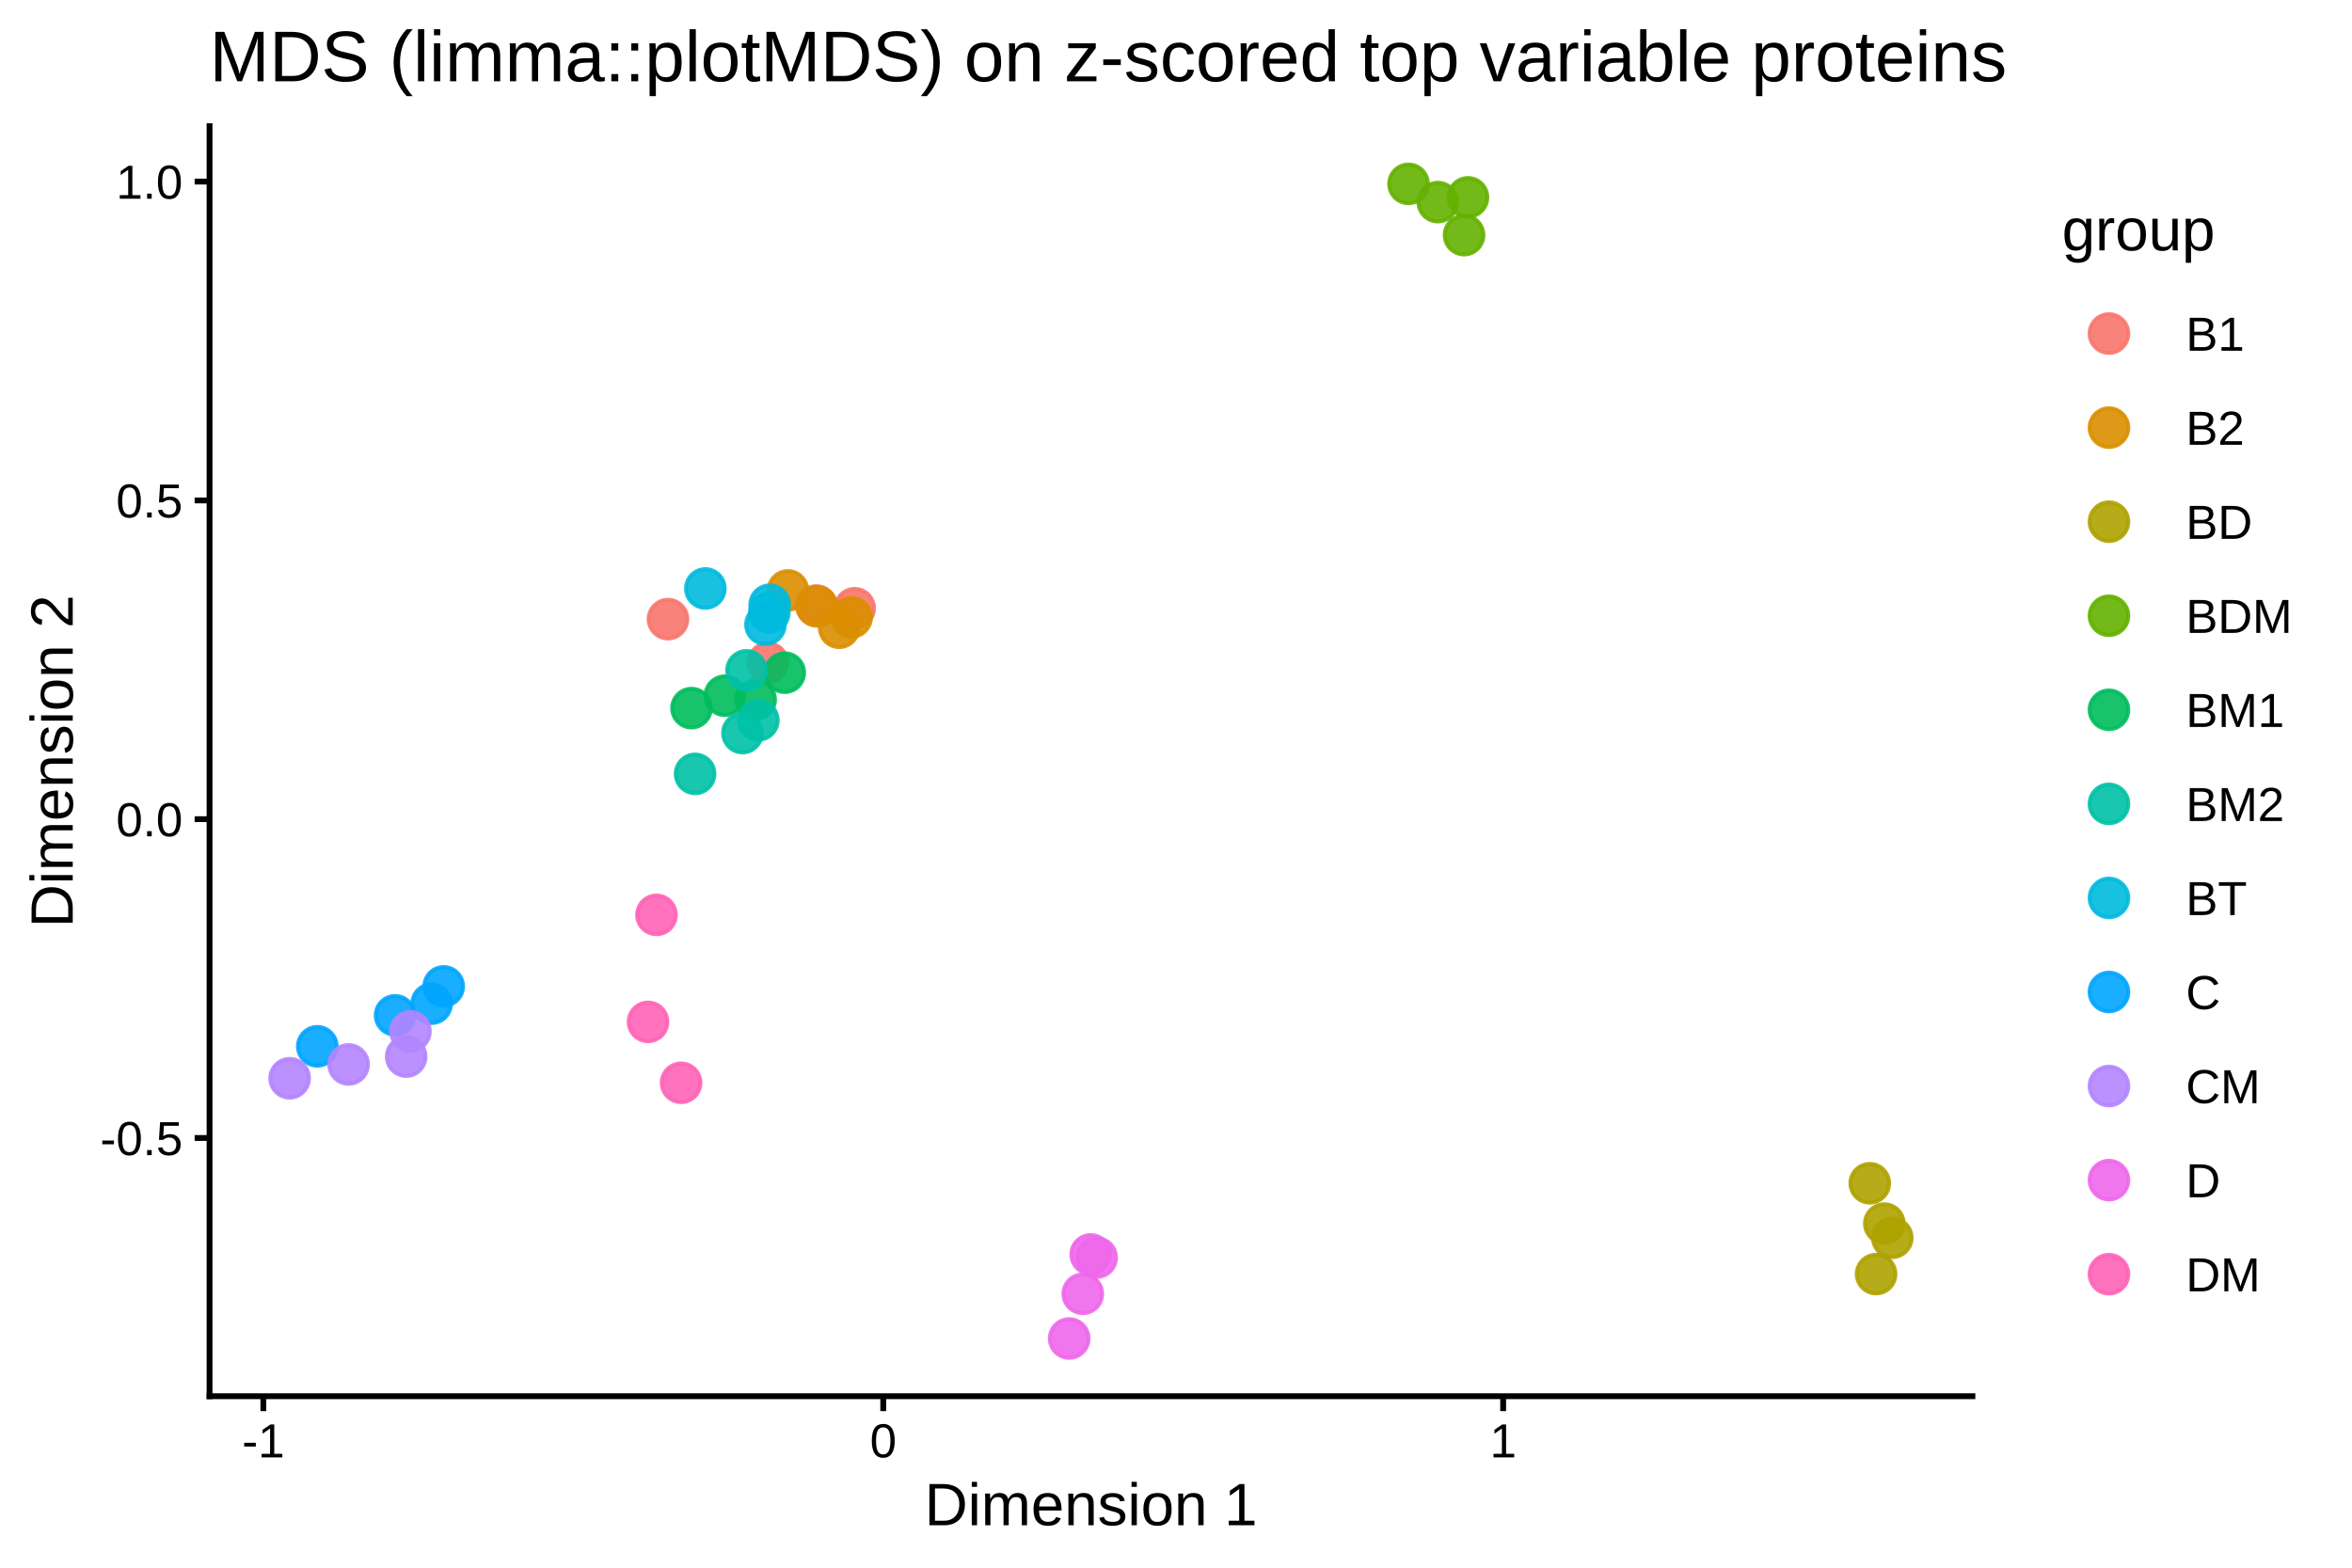
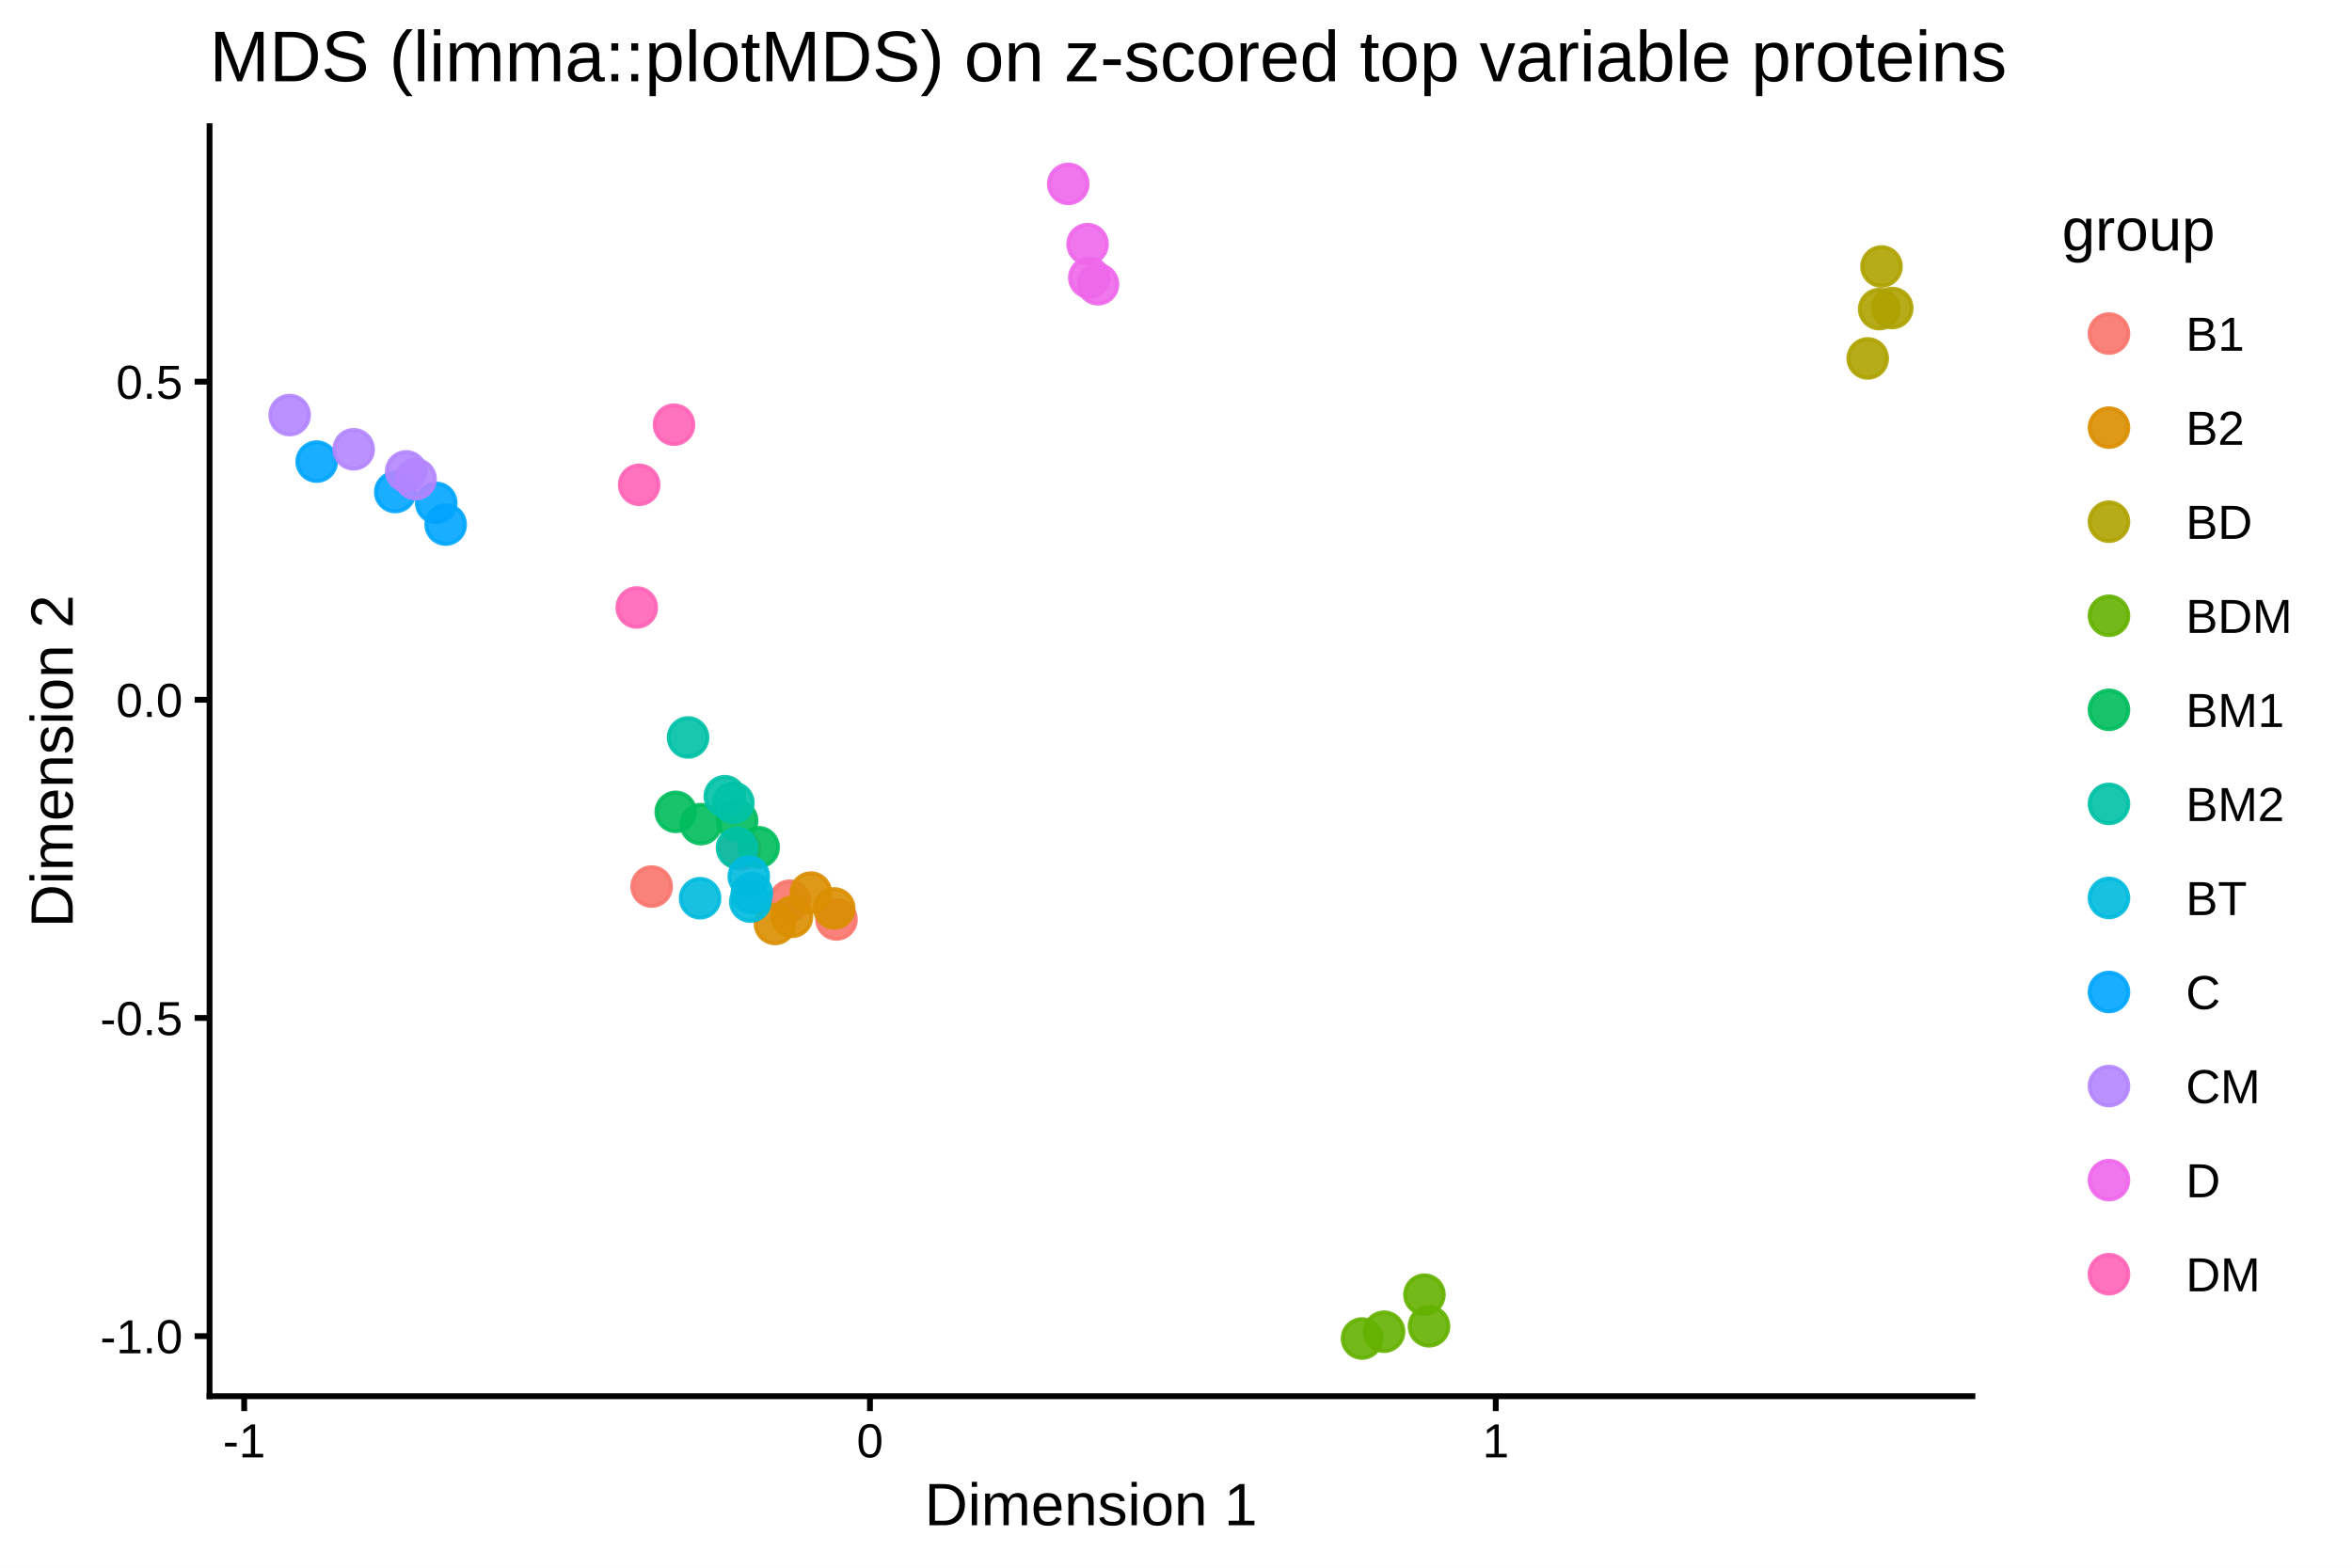
<svg xmlns="http://www.w3.org/2000/svg" width="432.00pt" height="288.00pt" viewBox="0 0 432.00 288.00">
  <g class="svglite">
    <defs>
      <style type="text/css">
    .svglite line, .svglite polyline, .svglite polygon, .svglite path, .svglite rect, .svglite circle {
      fill: none;
      stroke: #000000;
      stroke-linecap: round;
      stroke-linejoin: round;
      stroke-miterlimit: 10.00;
    }
    .svglite text {
      white-space: pre;
    }
    .svglite g.glyphgroup path {
      fill: inherit;
      stroke: none;
    }
  </style>
    </defs>
    <rect width="100%" height="100%" style="stroke: none; fill: #FFFFFF;" />
    <defs>
      <clipPath id="cpMC4wMHw0MzIuMDB8MC4wMHwyODguMDA=">
        <rect x="0.00" y="0.00" width="432.00" height="288.00" />
      </clipPath>
    </defs>
    <g clip-path="url(#cpMC4wMHw0MzIuMDB8MC4wMHwyODguMDA=)">
      <rect x="0" y="0.00" width="432.00" height="288.00" style="stroke-width: 1.07; stroke: #FFFFFF; fill: #FFFFFF;" />
    </g>
    <defs>
      <clipPath id="cpMzguNDl8MzYyLjI4fDIzLjE4fDI1Ni41MA==">
        <rect x="38.49" y="23.18" width="323.79" height="233.33" />
      </clipPath>
    </defs>
    <g clip-path="url(#cpMzguNDl8MzYyLjI4fDIzLjE4fDI1Ni41MA==)">
      <rect x="38.49" y="23.18" width="323.79" height="233.33" style="stroke-width: 1.07; stroke: none; fill: #FFFFFF;" />
-       <circle cx="149.93" cy="111.24" r="3.56" style="stroke-width: 0.71; stroke: #F8766D; stroke-opacity: 0.90; fill: #F8766D; fill-opacity: 0.90;" />
-       <circle cx="156.98" cy="111.74" r="3.56" style="stroke-width: 0.71; stroke: #F8766D; stroke-opacity: 0.90; fill: #F8766D; fill-opacity: 0.90;" />
-       <circle cx="141.05" cy="121.74" r="3.56" style="stroke-width: 0.71; stroke: #F8766D; stroke-opacity: 0.90; fill: #F8766D; fill-opacity: 0.90;" />
-       <circle cx="122.69" cy="113.74" r="3.56" style="stroke-width: 0.71; stroke: #F8766D; stroke-opacity: 0.90; fill: #F8766D; fill-opacity: 0.90;" />
-       <circle cx="150.07" cy="111.40" r="3.56" style="stroke-width: 0.71; stroke: #DB8E00; stroke-opacity: 0.90; fill: #DB8E00; fill-opacity: 0.90;" />
-       <circle cx="144.73" cy="108.47" r="3.56" style="stroke-width: 0.71; stroke: #DB8E00; stroke-opacity: 0.90; fill: #DB8E00; fill-opacity: 0.90;" />
-       <circle cx="156.42" cy="113.42" r="3.56" style="stroke-width: 0.71; stroke: #DB8E00; stroke-opacity: 0.90; fill: #DB8E00; fill-opacity: 0.90;" />
-       <circle cx="154.14" cy="115.32" r="3.56" style="stroke-width: 0.71; stroke: #DB8E00; stroke-opacity: 0.90; fill: #DB8E00; fill-opacity: 0.90;" />
-       <circle cx="344.59" cy="234.06" r="3.56" style="stroke-width: 0.71; stroke: #AEA200; stroke-opacity: 0.90; fill: #AEA200; fill-opacity: 0.90;" />
-       <circle cx="346.10" cy="224.79" r="3.56" style="stroke-width: 0.71; stroke: #AEA200; stroke-opacity: 0.90; fill: #AEA200; fill-opacity: 0.90;" />
-       <circle cx="343.43" cy="217.38" r="3.56" style="stroke-width: 0.71; stroke: #AEA200; stroke-opacity: 0.90; fill: #AEA200; fill-opacity: 0.90;" />
-       <circle cx="347.56" cy="227.39" r="3.56" style="stroke-width: 0.71; stroke: #AEA200; stroke-opacity: 0.90; fill: #AEA200; fill-opacity: 0.90;" />
-       <circle cx="268.91" cy="43.19" r="3.56" style="stroke-width: 0.71; stroke: #64B200; stroke-opacity: 0.90; fill: #64B200; fill-opacity: 0.90;" />
-       <circle cx="269.63" cy="36.26" r="3.56" style="stroke-width: 0.71; stroke: #64B200; stroke-opacity: 0.90; fill: #64B200; fill-opacity: 0.90;" />
-       <circle cx="258.71" cy="33.78" r="3.56" style="stroke-width: 0.71; stroke: #64B200; stroke-opacity: 0.90; fill: #64B200; fill-opacity: 0.90;" />
-       <circle cx="264.09" cy="37.13" r="3.56" style="stroke-width: 0.71; stroke: #64B200; stroke-opacity: 0.90; fill: #64B200; fill-opacity: 0.90;" />
-       <circle cx="133.13" cy="127.81" r="3.56" style="stroke-width: 0.71; stroke: #00BD5C; stroke-opacity: 0.90; fill: #00BD5C; fill-opacity: 0.90;" />
-       <circle cx="127.01" cy="130.09" r="3.56" style="stroke-width: 0.71; stroke: #00BD5C; stroke-opacity: 0.90; fill: #00BD5C; fill-opacity: 0.90;" />
-       <circle cx="144.14" cy="123.58" r="3.56" style="stroke-width: 0.71; stroke: #00BD5C; stroke-opacity: 0.90; fill: #00BD5C; fill-opacity: 0.90;" />
-       <circle cx="138.79" cy="128.55" r="3.56" style="stroke-width: 0.71; stroke: #00BD5C; stroke-opacity: 0.90; fill: #00BD5C; fill-opacity: 0.90;" />
-       <circle cx="139.29" cy="132.33" r="3.56" style="stroke-width: 0.71; stroke: #00C1A7; stroke-opacity: 0.90; fill: #00C1A7; fill-opacity: 0.90;" />
-       <circle cx="137.12" cy="123.15" r="3.56" style="stroke-width: 0.71; stroke: #00C1A7; stroke-opacity: 0.90; fill: #00C1A7; fill-opacity: 0.90;" />
-       <circle cx="136.38" cy="134.67" r="3.56" style="stroke-width: 0.71; stroke: #00C1A7; stroke-opacity: 0.90; fill: #00C1A7; fill-opacity: 0.90;" />
-       <circle cx="127.67" cy="142.17" r="3.56" style="stroke-width: 0.71; stroke: #00C1A7; stroke-opacity: 0.90; fill: #00C1A7; fill-opacity: 0.90;" />
-       <circle cx="129.56" cy="108.11" r="3.56" style="stroke-width: 0.71; stroke: #00BADE; stroke-opacity: 0.90; fill: #00BADE; fill-opacity: 0.90;" />
-       <circle cx="141.30" cy="112.55" r="3.56" style="stroke-width: 0.71; stroke: #00BADE; stroke-opacity: 0.90; fill: #00BADE; fill-opacity: 0.90;" />
-       <circle cx="140.60" cy="114.75" r="3.56" style="stroke-width: 0.71; stroke: #00BADE; stroke-opacity: 0.90; fill: #00BADE; fill-opacity: 0.90;" />
-       <circle cx="141.37" cy="111.10" r="3.56" style="stroke-width: 0.71; stroke: #00BADE; stroke-opacity: 0.90; fill: #00BADE; fill-opacity: 0.90;" />
-       <circle cx="58.28" cy="192.22" r="3.56" style="stroke-width: 0.71; stroke: #00A6FF; stroke-opacity: 0.90; fill: #00A6FF; fill-opacity: 0.90;" />
-       <circle cx="72.57" cy="186.53" r="3.56" style="stroke-width: 0.71; stroke: #00A6FF; stroke-opacity: 0.90; fill: #00A6FF; fill-opacity: 0.90;" />
-       <circle cx="81.49" cy="181.21" r="3.56" style="stroke-width: 0.71; stroke: #00A6FF; stroke-opacity: 0.90; fill: #00A6FF; fill-opacity: 0.90;" />
-       <circle cx="79.28" cy="184.38" r="3.56" style="stroke-width: 0.71; stroke: #00A6FF; stroke-opacity: 0.90; fill: #00A6FF; fill-opacity: 0.90;" />
-       <circle cx="75.39" cy="189.47" r="3.56" style="stroke-width: 0.71; stroke: #B385FF; stroke-opacity: 0.90; fill: #B385FF; fill-opacity: 0.90;" />
-       <circle cx="74.60" cy="194.11" r="3.56" style="stroke-width: 0.71; stroke: #B385FF; stroke-opacity: 0.90; fill: #B385FF; fill-opacity: 0.90;" />
-       <circle cx="64.03" cy="195.55" r="3.56" style="stroke-width: 0.71; stroke: #B385FF; stroke-opacity: 0.90; fill: #B385FF; fill-opacity: 0.90;" />
-       <circle cx="53.20" cy="198.09" r="3.56" style="stroke-width: 0.71; stroke: #B385FF; stroke-opacity: 0.90; fill: #B385FF; fill-opacity: 0.90;" />
-       <circle cx="201.43" cy="231.03" r="3.56" style="stroke-width: 0.71; stroke: #EF67EB; stroke-opacity: 0.90; fill: #EF67EB; fill-opacity: 0.90;" />
-       <circle cx="200.33" cy="230.45" r="3.56" style="stroke-width: 0.71; stroke: #EF67EB; stroke-opacity: 0.90; fill: #EF67EB; fill-opacity: 0.90;" />
-       <circle cx="196.38" cy="245.90" r="3.56" style="stroke-width: 0.71; stroke: #EF67EB; stroke-opacity: 0.90; fill: #EF67EB; fill-opacity: 0.90;" />
-       <circle cx="198.88" cy="237.69" r="3.56" style="stroke-width: 0.71; stroke: #EF67EB; stroke-opacity: 0.90; fill: #EF67EB; fill-opacity: 0.90;" />
-       <circle cx="119.03" cy="187.73" r="3.56" style="stroke-width: 0.71; stroke: #FF63B6; stroke-opacity: 0.90; fill: #FF63B6; fill-opacity: 0.90;" />
-       <circle cx="125.10" cy="198.92" r="3.56" style="stroke-width: 0.71; stroke: #FF63B6; stroke-opacity: 0.90; fill: #FF63B6; fill-opacity: 0.90;" />
-       <circle cx="120.58" cy="168.07" r="3.56" style="stroke-width: 0.71; stroke: #FF63B6; stroke-opacity: 0.90; fill: #FF63B6; fill-opacity: 0.90;" />
+       <circle cx="145.05" cy="165.47" r="3.56" style="stroke-width: 0.71; stroke: #F8766D; stroke-opacity: 0.90; fill: #F8766D; fill-opacity: 0.90;" />
+       <circle cx="153.64" cy="168.91" r="3.56" style="stroke-width: 0.71; stroke: #F8766D; stroke-opacity: 0.90; fill: #F8766D; fill-opacity: 0.90;" />
+       <circle cx="135.93" cy="156.05" r="3.56" style="stroke-width: 0.71; stroke: #F8766D; stroke-opacity: 0.90; fill: #F8766D; fill-opacity: 0.90;" />
+       <circle cx="119.69" cy="162.87" r="3.56" style="stroke-width: 0.71; stroke: #F8766D; stroke-opacity: 0.90; fill: #F8766D; fill-opacity: 0.90;" />
+       <circle cx="145.47" cy="168.43" r="3.56" style="stroke-width: 0.71; stroke: #DB8E00; stroke-opacity: 0.90; fill: #DB8E00; fill-opacity: 0.90;" />
+       <circle cx="142.35" cy="169.74" r="3.56" style="stroke-width: 0.71; stroke: #DB8E00; stroke-opacity: 0.90; fill: #DB8E00; fill-opacity: 0.90;" />
+       <circle cx="153.23" cy="166.89" r="3.56" style="stroke-width: 0.71; stroke: #DB8E00; stroke-opacity: 0.90; fill: #DB8E00; fill-opacity: 0.90;" />
+       <circle cx="148.94" cy="163.98" r="3.56" style="stroke-width: 0.71; stroke: #DB8E00; stroke-opacity: 0.90; fill: #DB8E00; fill-opacity: 0.90;" />
+       <circle cx="345.58" cy="48.96" r="3.56" style="stroke-width: 0.71; stroke: #AEA200; stroke-opacity: 0.90; fill: #AEA200; fill-opacity: 0.90;" />
+       <circle cx="345.16" cy="56.78" r="3.56" style="stroke-width: 0.71; stroke: #AEA200; stroke-opacity: 0.90; fill: #AEA200; fill-opacity: 0.90;" />
+       <circle cx="343.05" cy="65.85" r="3.56" style="stroke-width: 0.71; stroke: #AEA200; stroke-opacity: 0.90; fill: #AEA200; fill-opacity: 0.90;" />
+       <circle cx="347.56" cy="56.59" r="3.56" style="stroke-width: 0.71; stroke: #AEA200; stroke-opacity: 0.90; fill: #AEA200; fill-opacity: 0.90;" />
+       <circle cx="261.63" cy="237.85" r="3.56" style="stroke-width: 0.71; stroke: #64B200; stroke-opacity: 0.90; fill: #64B200; fill-opacity: 0.90;" />
+       <circle cx="262.47" cy="243.65" r="3.56" style="stroke-width: 0.71; stroke: #64B200; stroke-opacity: 0.90; fill: #64B200; fill-opacity: 0.90;" />
+       <circle cx="250.17" cy="245.90" r="3.56" style="stroke-width: 0.71; stroke: #64B200; stroke-opacity: 0.90; fill: #64B200; fill-opacity: 0.90;" />
+       <circle cx="254.22" cy="244.65" r="3.56" style="stroke-width: 0.71; stroke: #64B200; stroke-opacity: 0.90; fill: #64B200; fill-opacity: 0.90;" />
+       <circle cx="128.73" cy="151.40" r="3.56" style="stroke-width: 0.71; stroke: #00BD5C; stroke-opacity: 0.90; fill: #00BD5C; fill-opacity: 0.90;" />
+       <circle cx="124.12" cy="149.15" r="3.56" style="stroke-width: 0.71; stroke: #00BD5C; stroke-opacity: 0.90; fill: #00BD5C; fill-opacity: 0.90;" />
+       <circle cx="139.34" cy="155.65" r="3.56" style="stroke-width: 0.71; stroke: #00BD5C; stroke-opacity: 0.90; fill: #00BD5C; fill-opacity: 0.90;" />
+       <circle cx="135.39" cy="150.79" r="3.56" style="stroke-width: 0.71; stroke: #00BD5C; stroke-opacity: 0.90; fill: #00BD5C; fill-opacity: 0.90;" />
+       <circle cx="134.70" cy="147.48" r="3.56" style="stroke-width: 0.71; stroke: #00C1A7; stroke-opacity: 0.90; fill: #00C1A7; fill-opacity: 0.90;" />
+       <circle cx="135.37" cy="155.77" r="3.56" style="stroke-width: 0.71; stroke: #00C1A7; stroke-opacity: 0.90; fill: #00C1A7; fill-opacity: 0.90;" />
+       <circle cx="133.13" cy="146.27" r="3.56" style="stroke-width: 0.71; stroke: #00C1A7; stroke-opacity: 0.90; fill: #00C1A7; fill-opacity: 0.90;" />
+       <circle cx="126.38" cy="135.48" r="3.56" style="stroke-width: 0.71; stroke: #00C1A7; stroke-opacity: 0.90; fill: #00C1A7; fill-opacity: 0.90;" />
+       <circle cx="128.59" cy="165.01" r="3.56" style="stroke-width: 0.71; stroke: #00BADE; stroke-opacity: 0.90; fill: #00BADE; fill-opacity: 0.90;" />
+       <circle cx="138.10" cy="164.08" r="3.56" style="stroke-width: 0.71; stroke: #00BADE; stroke-opacity: 0.90; fill: #00BADE; fill-opacity: 0.90;" />
+       <circle cx="137.53" cy="161.01" r="3.56" style="stroke-width: 0.71; stroke: #00BADE; stroke-opacity: 0.90; fill: #00BADE; fill-opacity: 0.90;" />
+       <circle cx="137.81" cy="165.63" r="3.56" style="stroke-width: 0.71; stroke: #00BADE; stroke-opacity: 0.90; fill: #00BADE; fill-opacity: 0.90;" />
+       <circle cx="58.17" cy="84.80" r="3.56" style="stroke-width: 0.71; stroke: #00A6FF; stroke-opacity: 0.90; fill: #00A6FF; fill-opacity: 0.90;" />
+       <circle cx="72.60" cy="90.39" r="3.56" style="stroke-width: 0.71; stroke: #00A6FF; stroke-opacity: 0.90; fill: #00A6FF; fill-opacity: 0.90;" />
+       <circle cx="81.86" cy="96.37" r="3.56" style="stroke-width: 0.71; stroke: #00A6FF; stroke-opacity: 0.90; fill: #00A6FF; fill-opacity: 0.90;" />
+       <circle cx="80.12" cy="92.39" r="3.56" style="stroke-width: 0.71; stroke: #00A6FF; stroke-opacity: 0.90; fill: #00A6FF; fill-opacity: 0.90;" />
+       <circle cx="76.34" cy="88.03" r="3.56" style="stroke-width: 0.71; stroke: #B385FF; stroke-opacity: 0.90; fill: #B385FF; fill-opacity: 0.90;" />
+       <circle cx="74.60" cy="86.60" r="3.56" style="stroke-width: 0.71; stroke: #B385FF; stroke-opacity: 0.90; fill: #B385FF; fill-opacity: 0.90;" />
+       <circle cx="64.96" cy="82.54" r="3.56" style="stroke-width: 0.71; stroke: #B385FF; stroke-opacity: 0.90; fill: #B385FF; fill-opacity: 0.90;" />
+       <circle cx="53.20" cy="76.25" r="3.56" style="stroke-width: 0.71; stroke: #B385FF; stroke-opacity: 0.90; fill: #B385FF; fill-opacity: 0.90;" />
+       <circle cx="201.67" cy="52.22" r="3.56" style="stroke-width: 0.71; stroke: #EF67EB; stroke-opacity: 0.90; fill: #EF67EB; fill-opacity: 0.90;" />
+       <circle cx="200.08" cy="51.02" r="3.56" style="stroke-width: 0.71; stroke: #EF67EB; stroke-opacity: 0.90; fill: #EF67EB; fill-opacity: 0.90;" />
+       <circle cx="196.21" cy="33.78" r="3.56" style="stroke-width: 0.71; stroke: #EF67EB; stroke-opacity: 0.90; fill: #EF67EB; fill-opacity: 0.90;" />
+       <circle cx="199.76" cy="44.85" r="3.56" style="stroke-width: 0.71; stroke: #EF67EB; stroke-opacity: 0.90; fill: #EF67EB; fill-opacity: 0.90;" />
+       <circle cx="117.40" cy="89.06" r="3.56" style="stroke-width: 0.71; stroke: #FF63B6; stroke-opacity: 0.90; fill: #FF63B6; fill-opacity: 0.90;" />
+       <circle cx="123.80" cy="78.02" r="3.56" style="stroke-width: 0.71; stroke: #FF63B6; stroke-opacity: 0.90; fill: #FF63B6; fill-opacity: 0.90;" />
+       <circle cx="116.96" cy="111.60" r="3.56" style="stroke-width: 0.71; stroke: #FF63B6; stroke-opacity: 0.90; fill: #FF63B6; fill-opacity: 0.90;" />
    </g>
    <g clip-path="url(#cpMC4wMHw0MzIuMDB8MC4wMHwyODguMDA=)">
      <polyline points="38.49,256.50 38.49,23.18 " style="stroke-width: 1.07; stroke-linecap: square;" />
-       <text x="33.56" y="212.21" text-anchor="end" style="font-size: 8.80px; font-family: &quot;Arial&quot;;" textLength="15.14px" lengthAdjust="spacingAndGlyphs">-0.5</text>
-       <text x="33.56" y="153.64" text-anchor="end" style="font-size: 8.80px; font-family: &quot;Arial&quot;;" textLength="12.22px" lengthAdjust="spacingAndGlyphs">0.0</text>
-       <text x="33.56" y="95.08" text-anchor="end" style="font-size: 8.80px; font-family: &quot;Arial&quot;;" textLength="12.22px" lengthAdjust="spacingAndGlyphs">0.5</text>
-       <text x="33.56" y="36.51" text-anchor="end" style="font-size: 8.80px; font-family: &quot;Arial&quot;;" textLength="12.22px" lengthAdjust="spacingAndGlyphs">1.0</text>
-       <polyline points="35.75,209.06 38.49,209.06 " style="stroke-width: 1.07; stroke-linecap: butt;" />
-       <polyline points="35.75,150.49 38.49,150.49 " style="stroke-width: 1.07; stroke-linecap: butt;" />
-       <polyline points="35.75,91.93 38.49,91.93 " style="stroke-width: 1.07; stroke-linecap: butt;" />
-       <polyline points="35.75,33.36 38.49,33.36 " style="stroke-width: 1.07; stroke-linecap: butt;" />
+       <text x="33.56" y="248.61" text-anchor="end" style="font-size: 8.80px; font-family: &quot;Arial&quot;;" textLength="15.14px" lengthAdjust="spacingAndGlyphs">-1.0</text>
+       <text x="33.56" y="190.16" text-anchor="end" style="font-size: 8.80px; font-family: &quot;Arial&quot;;" textLength="15.14px" lengthAdjust="spacingAndGlyphs">-0.5</text>
+       <text x="33.56" y="131.71" text-anchor="end" style="font-size: 8.80px; font-family: &quot;Arial&quot;;" textLength="12.22px" lengthAdjust="spacingAndGlyphs">0.0</text>
+       <text x="33.56" y="73.27" text-anchor="end" style="font-size: 8.80px; font-family: &quot;Arial&quot;;" textLength="12.22px" lengthAdjust="spacingAndGlyphs">0.5</text>
+       <polyline points="35.75,245.46 38.49,245.46 " style="stroke-width: 1.07; stroke-linecap: butt;" />
+       <polyline points="35.75,187.01 38.49,187.01 " style="stroke-width: 1.07; stroke-linecap: butt;" />
+       <polyline points="35.75,128.56 38.49,128.56 " style="stroke-width: 1.07; stroke-linecap: butt;" />
+       <polyline points="35.75,70.12 38.49,70.12 " style="stroke-width: 1.07; stroke-linecap: butt;" />
      <polyline points="38.49,256.50 362.28,256.50 " style="stroke-width: 1.07; stroke-linecap: square;" />
-       <polyline points="48.37,259.24 48.37,256.50 " style="stroke-width: 1.07; stroke-linecap: butt;" />
-       <polyline points="162.23,259.24 162.23,256.50 " style="stroke-width: 1.07; stroke-linecap: butt;" />
-       <polyline points="276.09,259.24 276.09,256.50 " style="stroke-width: 1.07; stroke-linecap: butt;" />
-       <text x="48.37" y="267.74" text-anchor="middle" style="font-size: 8.80px; font-family: &quot;Arial&quot;;" textLength="7.81px" lengthAdjust="spacingAndGlyphs">-1</text>
-       <text x="162.23" y="267.74" text-anchor="middle" style="font-size: 8.80px; font-family: &quot;Arial&quot;;" textLength="4.89px" lengthAdjust="spacingAndGlyphs">0</text>
-       <text x="276.09" y="267.74" text-anchor="middle" style="font-size: 8.80px; font-family: &quot;Arial&quot;;" textLength="4.89px" lengthAdjust="spacingAndGlyphs">1</text>
+       <polyline points="44.85,259.24 44.85,256.50 " style="stroke-width: 1.07; stroke-linecap: butt;" />
+       <polyline points="159.79,259.24 159.79,256.50 " style="stroke-width: 1.07; stroke-linecap: butt;" />
+       <polyline points="274.73,259.24 274.73,256.50 " style="stroke-width: 1.07; stroke-linecap: butt;" />
+       <text x="44.85" y="267.74" text-anchor="middle" style="font-size: 8.80px; font-family: &quot;Arial&quot;;" textLength="7.81px" lengthAdjust="spacingAndGlyphs">-1</text>
+       <text x="159.79" y="267.74" text-anchor="middle" style="font-size: 8.80px; font-family: &quot;Arial&quot;;" textLength="4.89px" lengthAdjust="spacingAndGlyphs">0</text>
+       <text x="274.73" y="267.74" text-anchor="middle" style="font-size: 8.80px; font-family: &quot;Arial&quot;;" textLength="4.89px" lengthAdjust="spacingAndGlyphs">1</text>
      <text x="200.38" y="280.20" text-anchor="middle" style="font-size: 11.00px; font-family: &quot;Arial&quot;;" textLength="61.16px" lengthAdjust="spacingAndGlyphs">Dimension 1</text>
      <text transform="translate(13.36,139.84) rotate(-90)" text-anchor="middle" style="font-size: 11.00px; font-family: &quot;Arial&quot;;" textLength="61.16px" lengthAdjust="spacingAndGlyphs">Dimension 2</text>
      <rect x="373.24" y="31.48" width="53.28" height="216.71" style="stroke-width: 1.07; stroke: none; fill: #FFFFFF;" />
      <text x="378.72" y="46.00" style="font-size: 11.00px; font-family: &quot;Arial&quot;;" textLength="28.16px" lengthAdjust="spacingAndGlyphs">group</text>
      <rect x="378.72" y="52.64" width="17.28" height="17.28" style="stroke-width: 1.07; stroke: none; fill: #FFFFFF;" />
      <circle cx="387.36" cy="61.28" r="3.56" style="stroke-width: 0.71; stroke: #F8766D; stroke-opacity: 0.90; fill: #F8766D; fill-opacity: 0.90;" />
      <rect x="378.72" y="69.92" width="17.28" height="17.28" style="stroke-width: 1.07; stroke: none; fill: #FFFFFF;" />
      <circle cx="387.36" cy="78.56" r="3.56" style="stroke-width: 0.71; stroke: #DB8E00; stroke-opacity: 0.90; fill: #DB8E00; fill-opacity: 0.90;" />
      <rect x="378.72" y="87.20" width="17.28" height="17.28" style="stroke-width: 1.07; stroke: none; fill: #FFFFFF;" />
      <circle cx="387.36" cy="95.84" r="3.56" style="stroke-width: 0.71; stroke: #AEA200; stroke-opacity: 0.90; fill: #AEA200; fill-opacity: 0.90;" />
      <rect x="378.72" y="104.48" width="17.28" height="17.28" style="stroke-width: 1.07; stroke: none; fill: #FFFFFF;" />
      <circle cx="387.36" cy="113.12" r="3.56" style="stroke-width: 0.71; stroke: #64B200; stroke-opacity: 0.90; fill: #64B200; fill-opacity: 0.90;" />
      <rect x="378.72" y="121.76" width="17.28" height="17.28" style="stroke-width: 1.07; stroke: none; fill: #FFFFFF;" />
      <circle cx="387.36" cy="130.40" r="3.56" style="stroke-width: 0.71; stroke: #00BD5C; stroke-opacity: 0.90; fill: #00BD5C; fill-opacity: 0.90;" />
      <rect x="378.72" y="139.04" width="17.28" height="17.28" style="stroke-width: 1.07; stroke: none; fill: #FFFFFF;" />
      <circle cx="387.36" cy="147.68" r="3.56" style="stroke-width: 0.71; stroke: #00C1A7; stroke-opacity: 0.90; fill: #00C1A7; fill-opacity: 0.90;" />
      <rect x="378.72" y="156.32" width="17.28" height="17.28" style="stroke-width: 1.07; stroke: none; fill: #FFFFFF;" />
      <circle cx="387.36" cy="164.96" r="3.56" style="stroke-width: 0.71; stroke: #00BADE; stroke-opacity: 0.90; fill: #00BADE; fill-opacity: 0.90;" />
      <rect x="378.72" y="173.60" width="17.28" height="17.28" style="stroke-width: 1.07; stroke: none; fill: #FFFFFF;" />
      <circle cx="387.36" cy="182.24" r="3.56" style="stroke-width: 0.71; stroke: #00A6FF; stroke-opacity: 0.90; fill: #00A6FF; fill-opacity: 0.90;" />
      <rect x="378.72" y="190.88" width="17.28" height="17.28" style="stroke-width: 1.07; stroke: none; fill: #FFFFFF;" />
      <circle cx="387.36" cy="199.52" r="3.56" style="stroke-width: 0.71; stroke: #B385FF; stroke-opacity: 0.90; fill: #B385FF; fill-opacity: 0.90;" />
      <rect x="378.72" y="208.16" width="17.28" height="17.28" style="stroke-width: 1.07; stroke: none; fill: #FFFFFF;" />
      <circle cx="387.36" cy="216.80" r="3.56" style="stroke-width: 0.71; stroke: #EF67EB; stroke-opacity: 0.90; fill: #EF67EB; fill-opacity: 0.90;" />
      <rect x="378.72" y="225.44" width="17.28" height="17.28" style="stroke-width: 1.07; stroke: none; fill: #FFFFFF;" />
      <circle cx="387.36" cy="234.08" r="3.56" style="stroke-width: 0.71; stroke: #FF63B6; stroke-opacity: 0.90; fill: #FF63B6; fill-opacity: 0.90;" />
      <text x="401.48" y="64.43" style="font-size: 8.80px; font-family: &quot;Arial&quot;;" textLength="10.77px" lengthAdjust="spacingAndGlyphs">B1</text>
      <text x="401.48" y="81.71" style="font-size: 8.80px; font-family: &quot;Arial&quot;;" textLength="10.77px" lengthAdjust="spacingAndGlyphs">B2</text>
      <text x="401.48" y="98.99" style="font-size: 8.80px; font-family: &quot;Arial&quot;;" textLength="12.23px" lengthAdjust="spacingAndGlyphs">BD</text>
      <text x="401.48" y="116.27" style="font-size: 8.80px; font-family: &quot;Arial&quot;;" textLength="19.56px" lengthAdjust="spacingAndGlyphs">BDM</text>
      <text x="401.48" y="133.55" style="font-size: 8.80px; font-family: &quot;Arial&quot;;" textLength="18.09px" lengthAdjust="spacingAndGlyphs">BM1</text>
      <text x="401.48" y="150.83" style="font-size: 8.80px; font-family: &quot;Arial&quot;;" textLength="18.09px" lengthAdjust="spacingAndGlyphs">BM2</text>
      <text x="401.48" y="168.11" style="font-size: 8.80px; font-family: &quot;Arial&quot;;" textLength="11.25px" lengthAdjust="spacingAndGlyphs">BT</text>
      <text x="401.48" y="185.39" style="font-size: 8.80px; font-family: &quot;Arial&quot;;" textLength="6.36px" lengthAdjust="spacingAndGlyphs">C</text>
      <text x="401.48" y="202.67" style="font-size: 8.80px; font-family: &quot;Arial&quot;;" textLength="13.69px" lengthAdjust="spacingAndGlyphs">CM</text>
      <text x="401.48" y="219.95" style="font-size: 8.80px; font-family: &quot;Arial&quot;;" textLength="6.36px" lengthAdjust="spacingAndGlyphs">D</text>
      <text x="401.48" y="237.23" style="font-size: 8.80px; font-family: &quot;Arial&quot;;" textLength="13.69px" lengthAdjust="spacingAndGlyphs">DM</text>
      <text x="38.49" y="14.93" style="font-size: 13.20px; font-family: &quot;Arial&quot;;" textLength="329.66px" lengthAdjust="spacingAndGlyphs">MDS (limma::plotMDS) on z-scored top variable proteins</text>
    </g>
  </g>
</svg>
